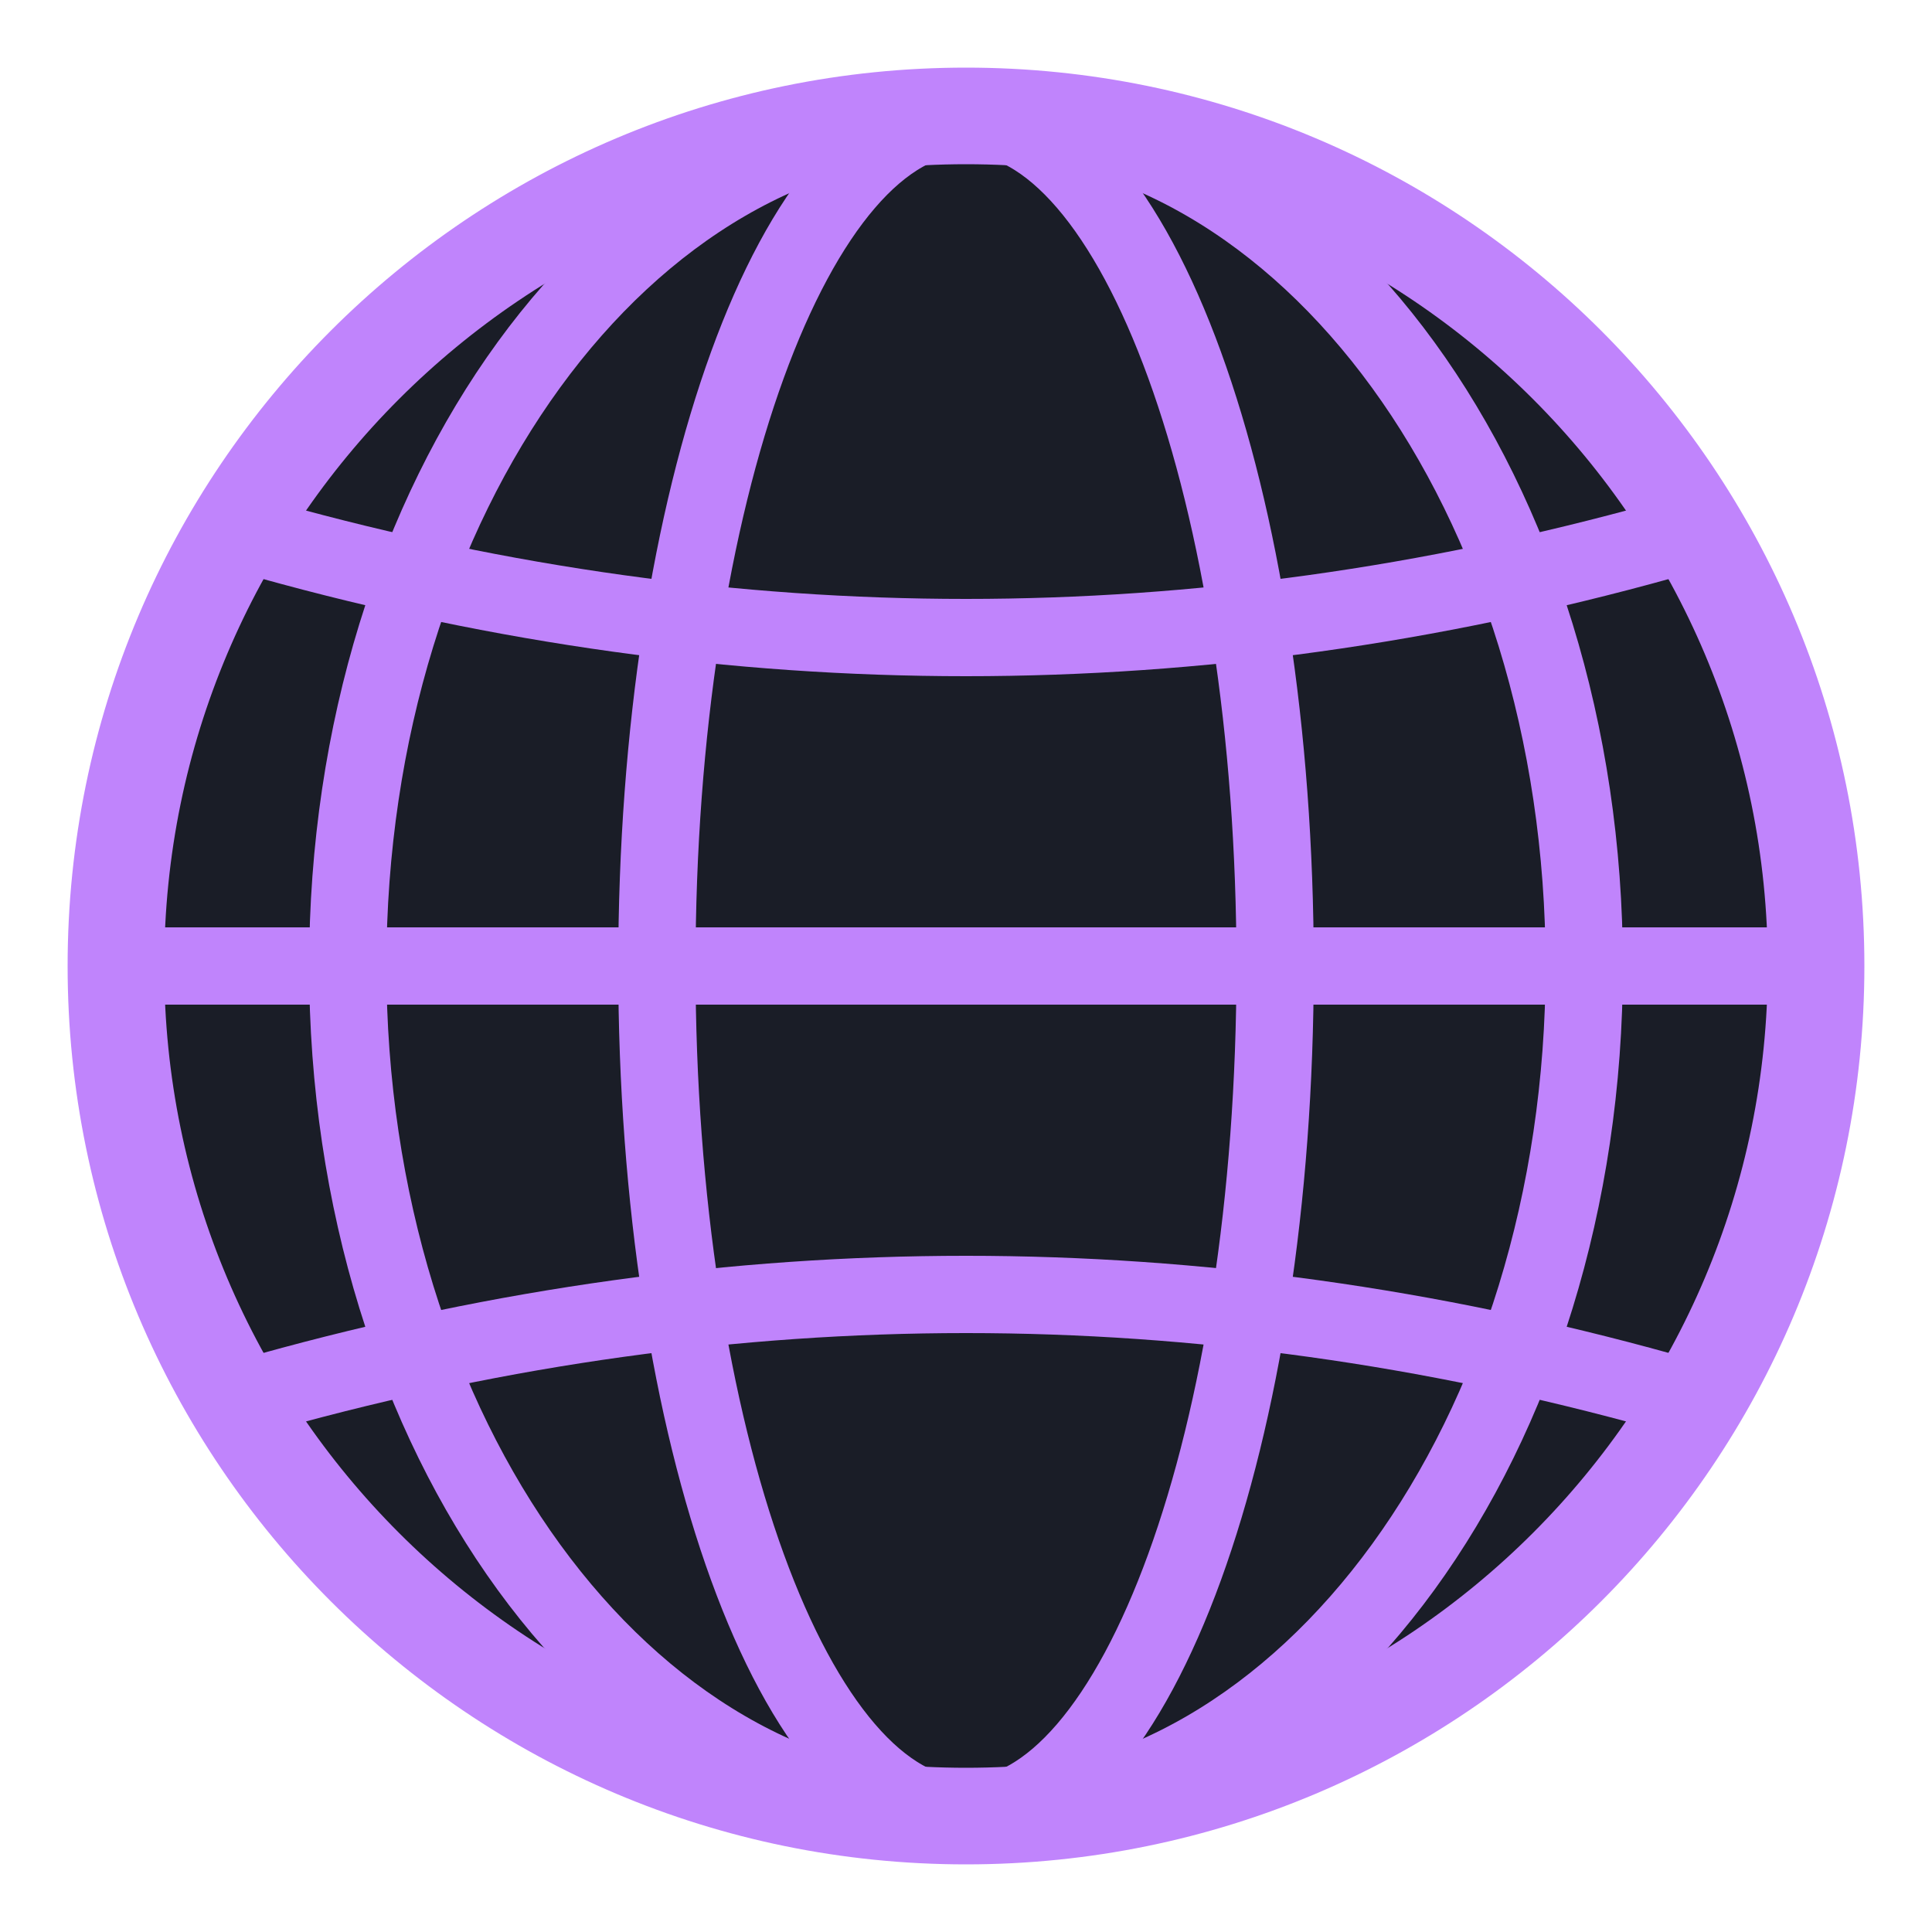
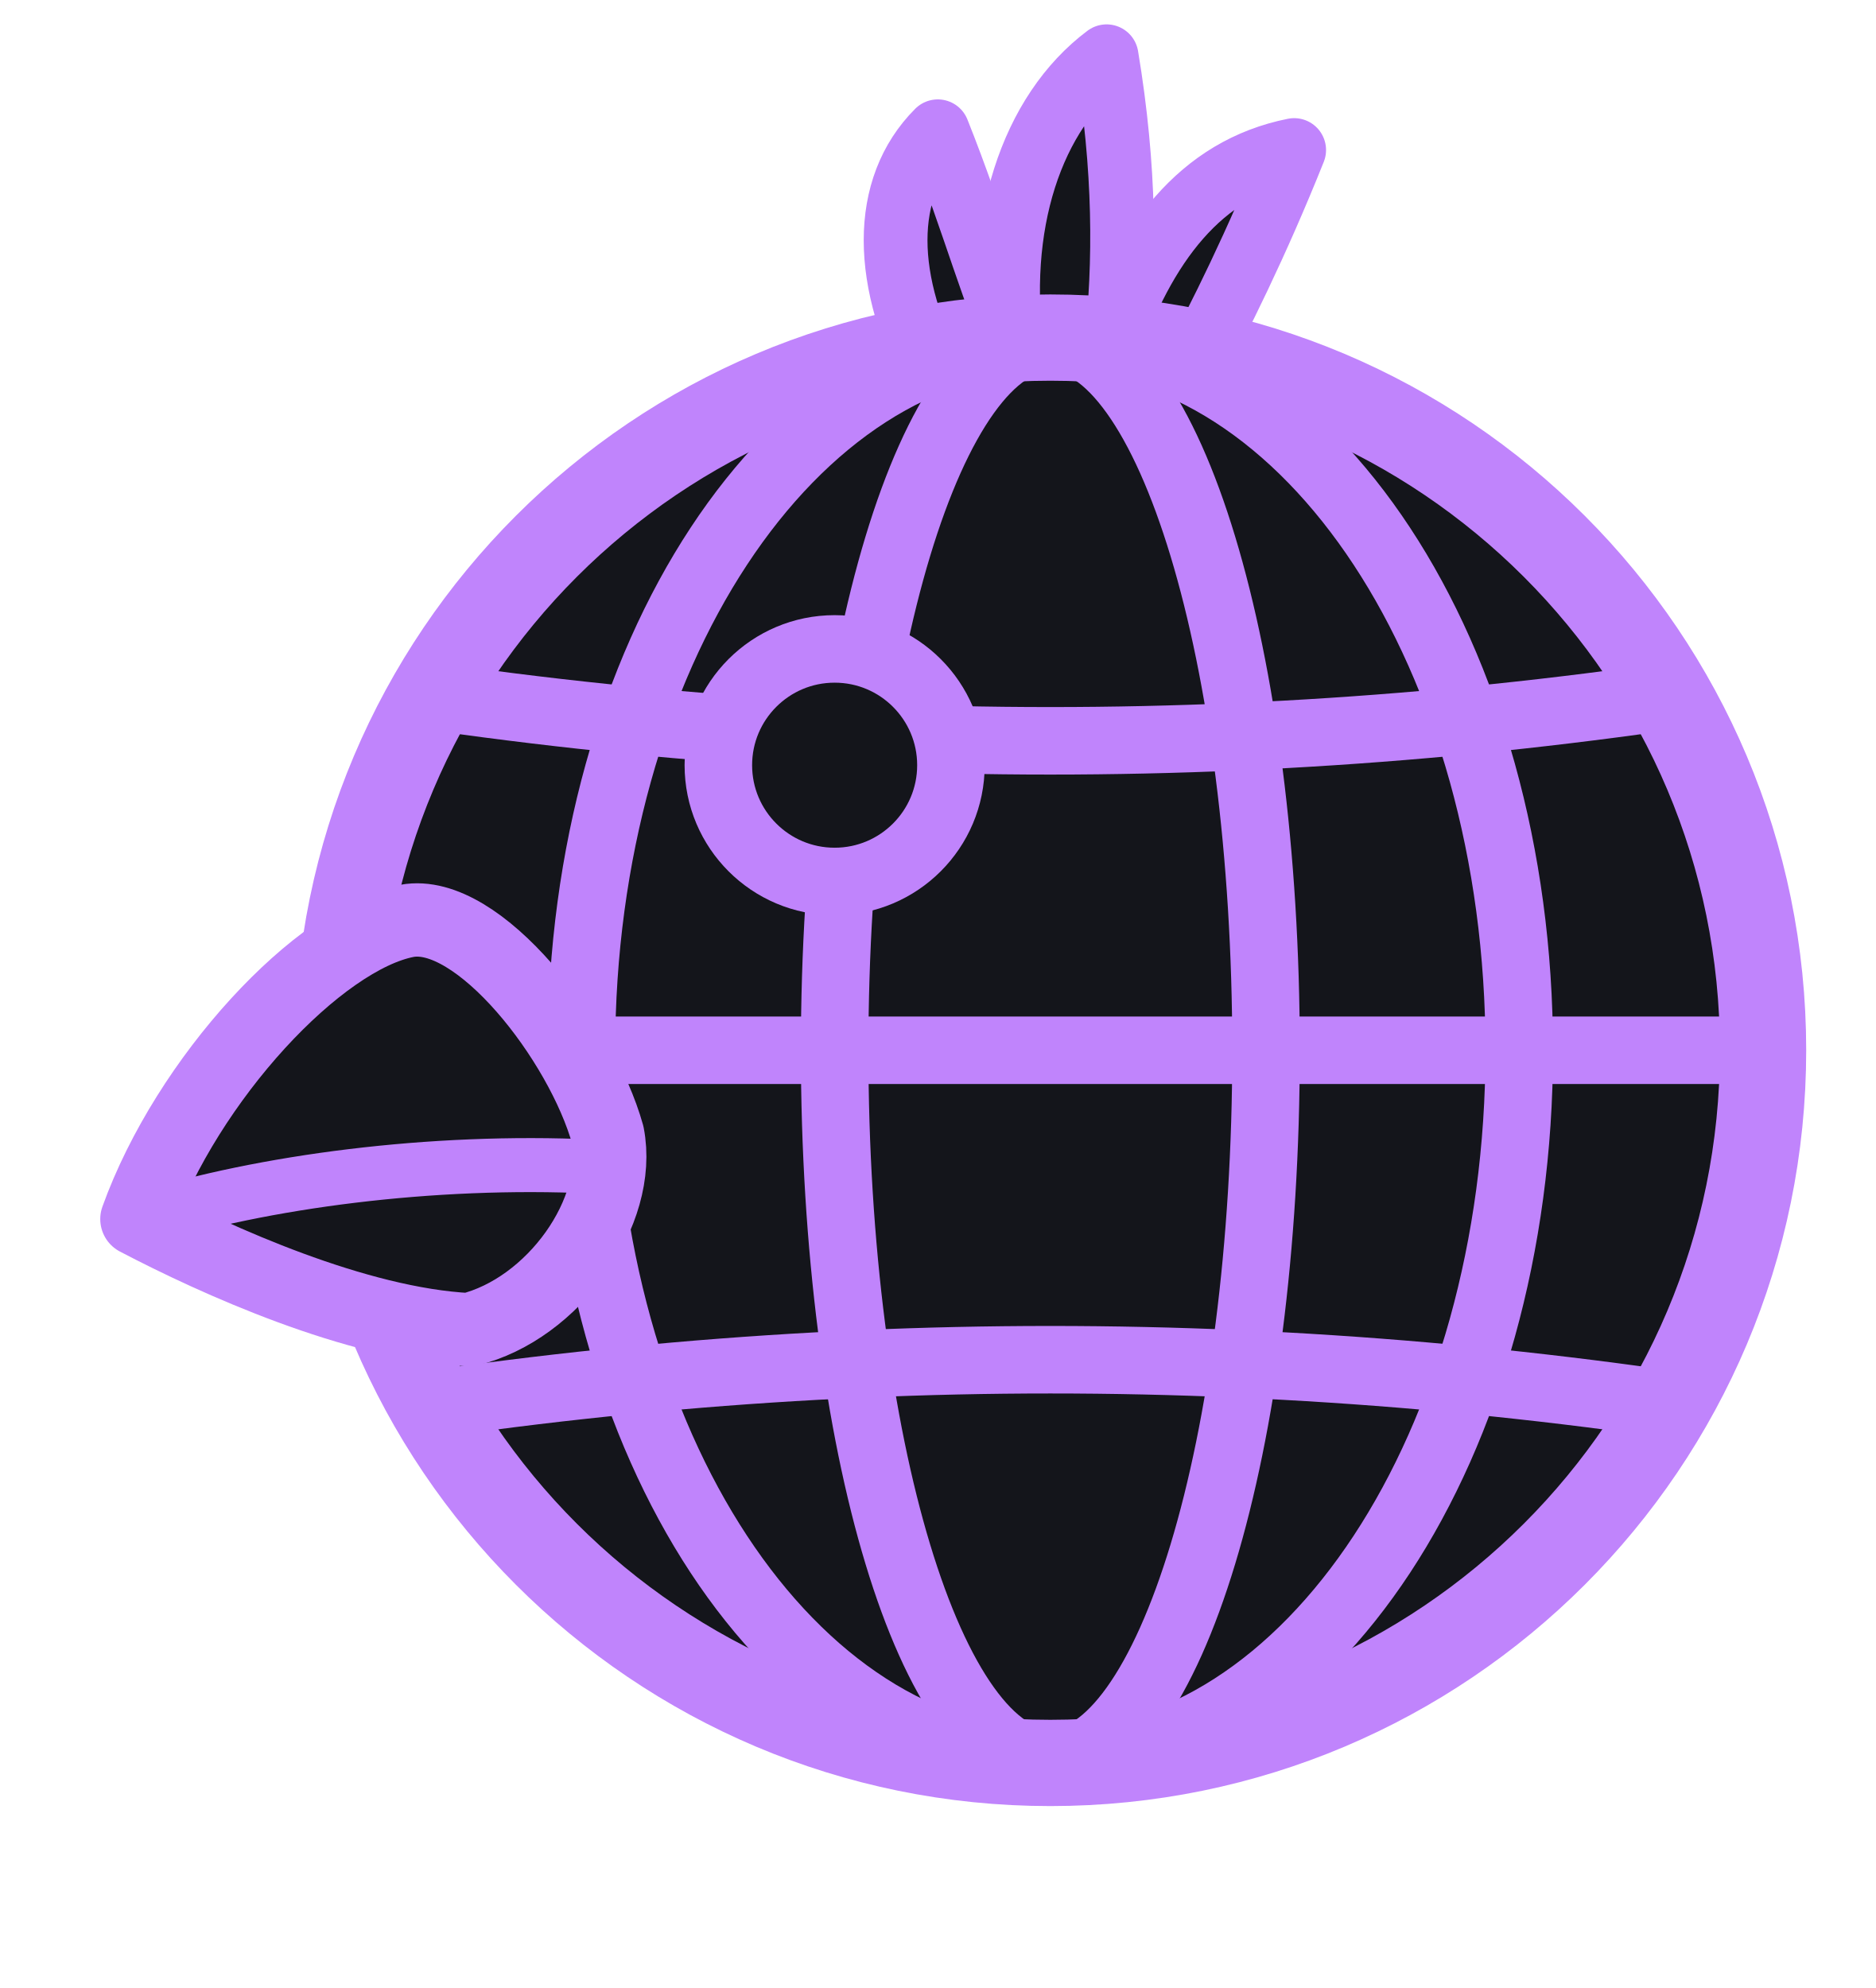
- <svg xmlns="http://www.w3.org/2000/svg" viewBox="0 0 100 100">
-   <circle cx="50" cy="50" r="44" fill="#1a1d27" stroke="#c084fc" stroke-width="5" />
-   <line x1="6" y1="50" x2="94" y2="50" stroke="#c084fc" stroke-width="4" />
-   <path d="M 14 28 Q 50 38 86 28" fill="none" stroke="#c084fc" stroke-width="4" />
-   <path d="M 14 72 Q 50 62 86 72" fill="none" stroke="#c084fc" stroke-width="4" />
-   <ellipse cx="50" cy="50" rx="16" ry="44" fill="none" stroke="#c084fc" stroke-width="4" />
-   <ellipse cx="50" cy="50" rx="32" ry="44" fill="none" stroke="#c084fc" stroke-width="4" stroke-dasharray="0" clip-path="url(#globe-clip)" />
-   <clipPath id="globe-clip">
-     <circle cx="50" cy="50" r="44" />
-   </clipPath>
+ <svg xmlns="http://www.w3.org/2000/svg" viewBox="0 -6 100 106">
+   <path d="M 50 14.5 C 47 9 47 4 50 1 C 52 6 53 10 54.5 13 Z" fill="#14151b" stroke="#c084fc" stroke-width="3.4" stroke-linejoin="round" />
+   <path d="M 54 13 C 53 6 55 0 59 -3 C 60 3 60 8 59.5 12.5 Z" fill="#14151b" stroke="#c084fc" stroke-width="3.4" stroke-linejoin="round" />
+   <path d="M 59 12.8 C 61 7 64 3 69 2 C 67 7 65 11 63.5 13.8 Z" fill="#14151b" stroke="#c084fc" stroke-width="3.4" stroke-linejoin="round" />
+   <defs>
+     <clipPath id="g90">
+       <circle cx="56" cy="50" r="38" />
+     </clipPath>
+   </defs>
+   <circle cx="56" cy="50" r="38" fill="#14151b" />
+   <g clip-path="url(#g90)">
+     <line x1="18" y1="50" x2="94" y2="50" stroke="#c084fc" stroke-width="3.6" />
+     <path d="M 16 30 Q 56 37 96 30" fill="none" stroke="#c084fc" stroke-width="3.6" />
+     <path d="M 16 70 Q 56 63 96 70" fill="none" stroke="#c084fc" stroke-width="3.6" />
+     <ellipse cx="56" cy="50" rx="11.5" ry="38" fill="none" stroke="#c084fc" stroke-width="3.6" />
+     <ellipse cx="56" cy="50" rx="25" ry="38" fill="none" stroke="#c084fc" stroke-width="3.6" />
+   </g>
+   <circle cx="44.5" cy="34.8" r="6.2" fill="#14151b" stroke="#c084fc" stroke-width="3.6" />
+   <circle cx="56" cy="50" r="38" fill="none" stroke="#c084fc" stroke-width="4.6" />
+   <path d="M 7.3 59 C 10 51.5 17 44 21.7 43.1 C 25.5 42.4 31 49.5 32.4 54.5 C 33.2 58.6 29.5 63.8 25 64.9 C 19 64.6 11.5 61.2 7.3 59 Z" fill="#14151b" stroke="#c084fc" stroke-width="3.91" stroke-linejoin="round" />
+   <path d="M 7.6 59 C 14 57 23 55.8 31.6 56.2" fill="none" stroke="#c084fc" stroke-width="2.88" stroke-linecap="round" />
</svg>
